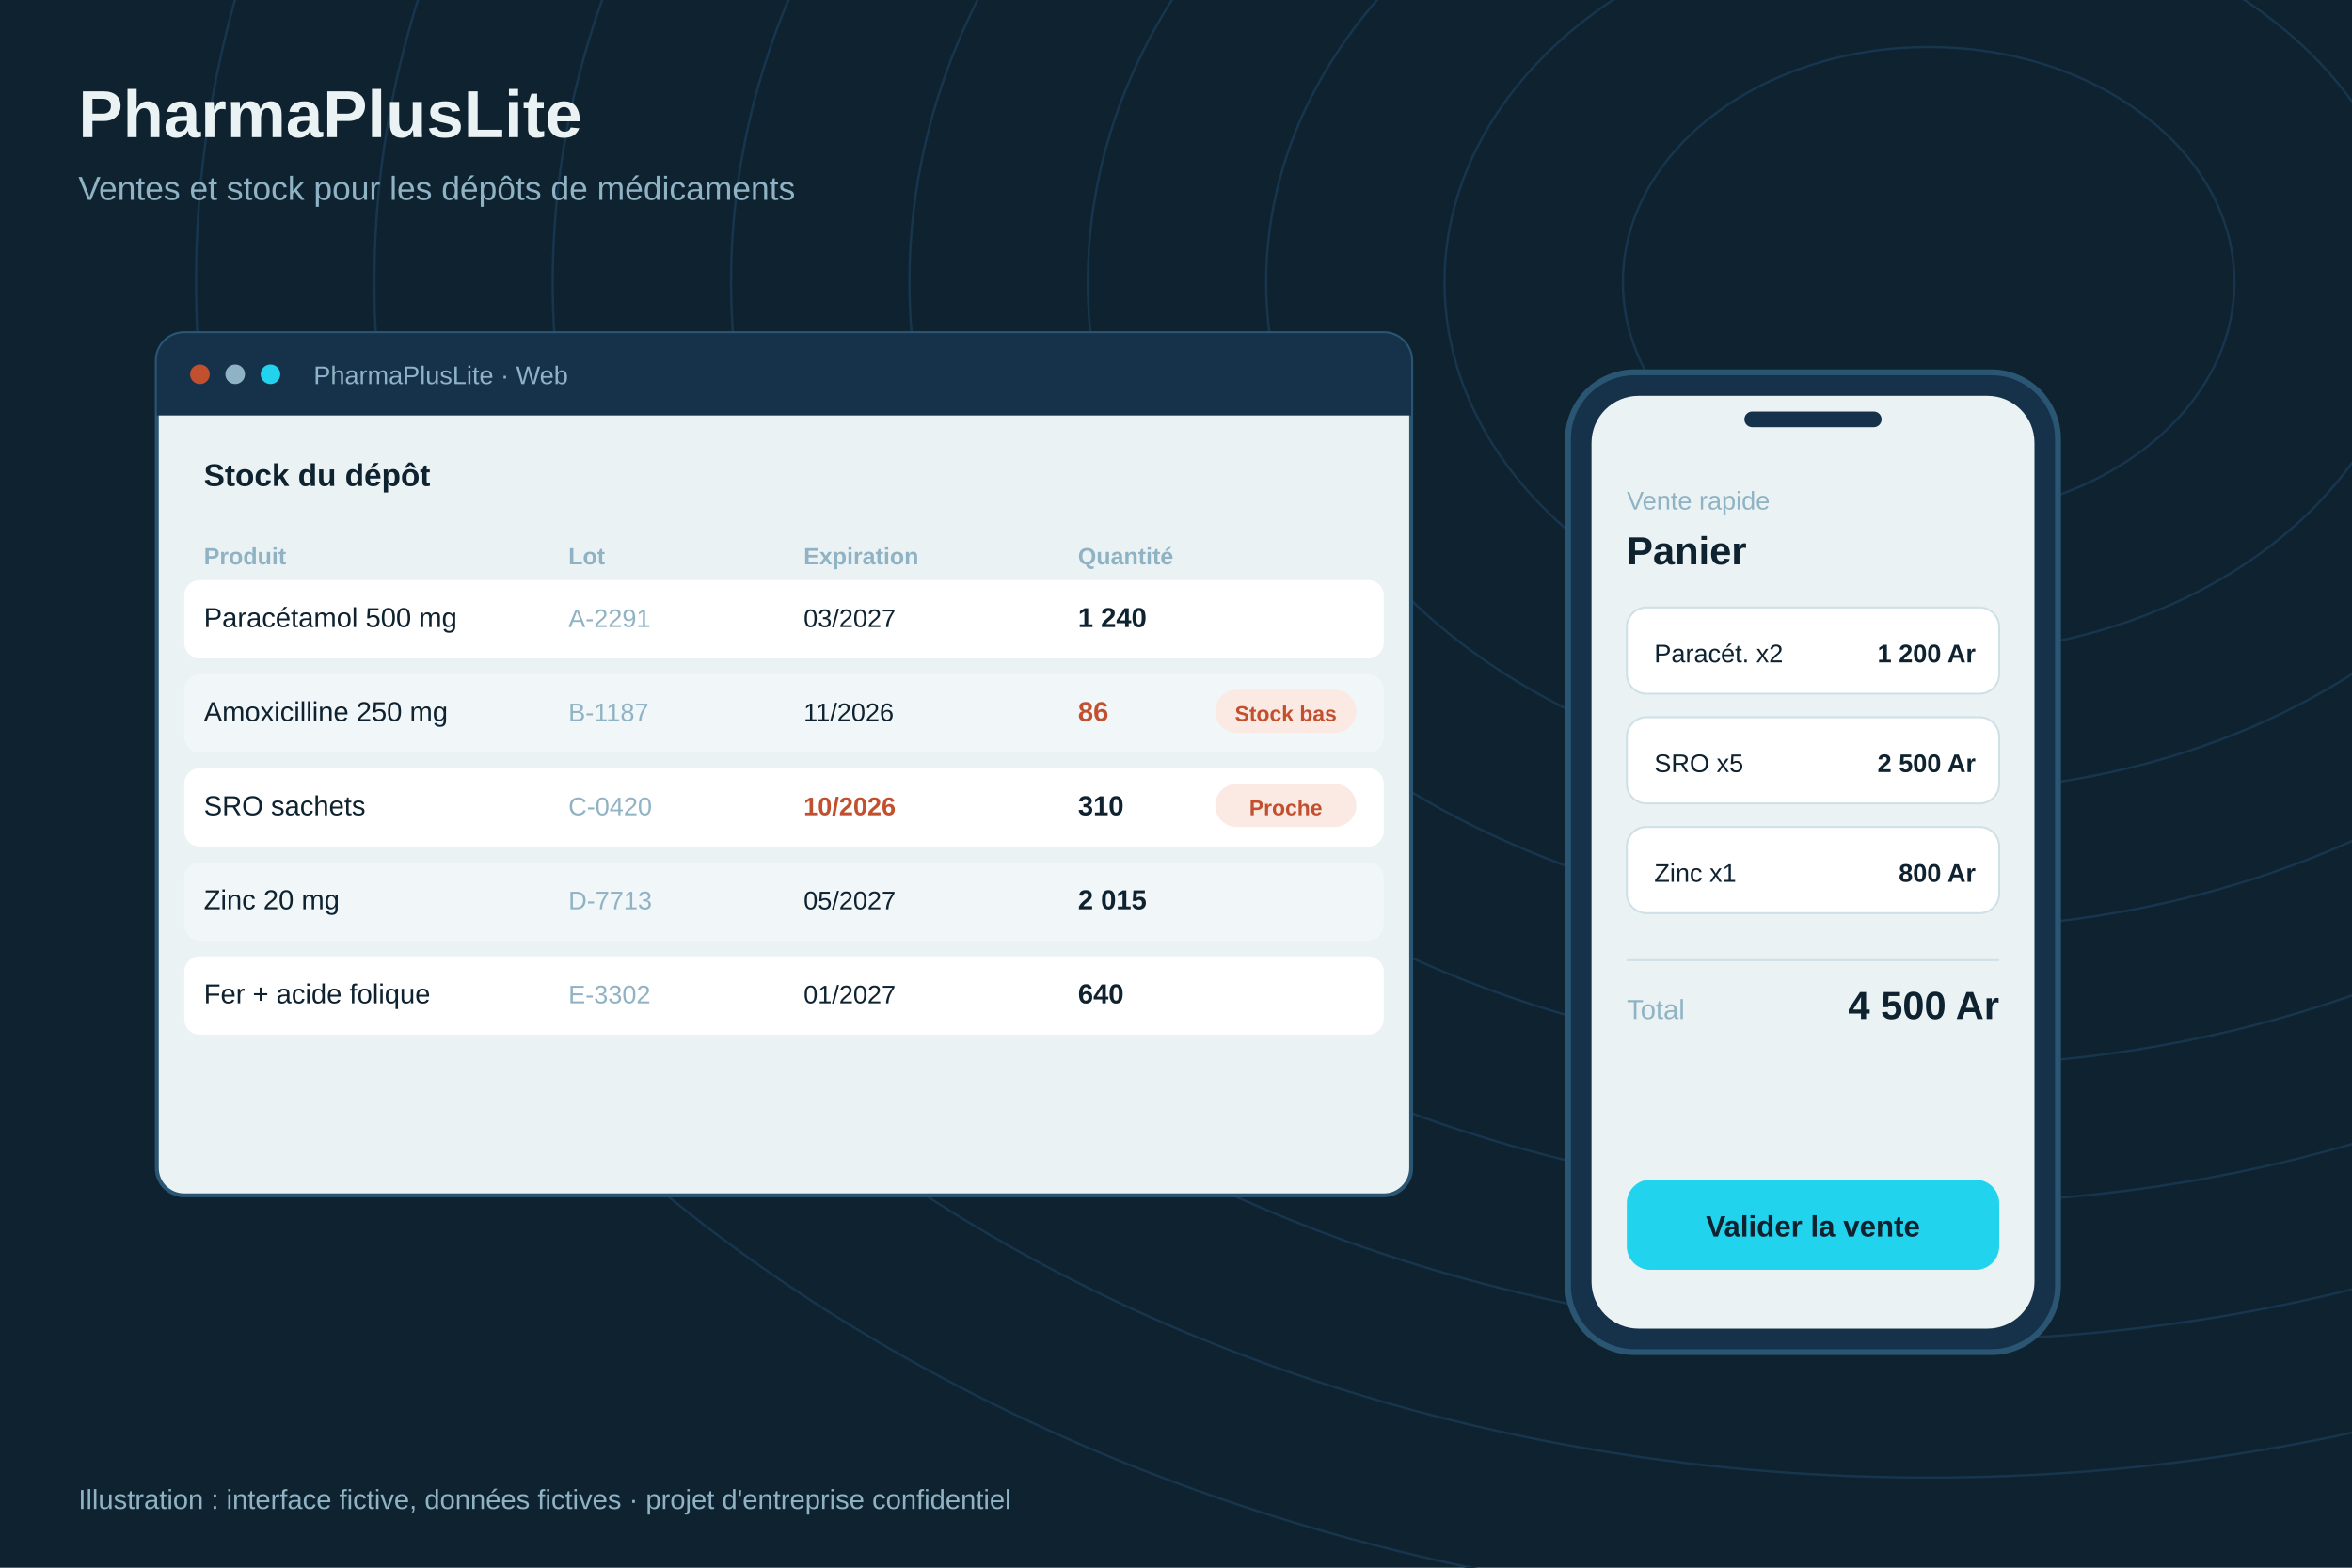
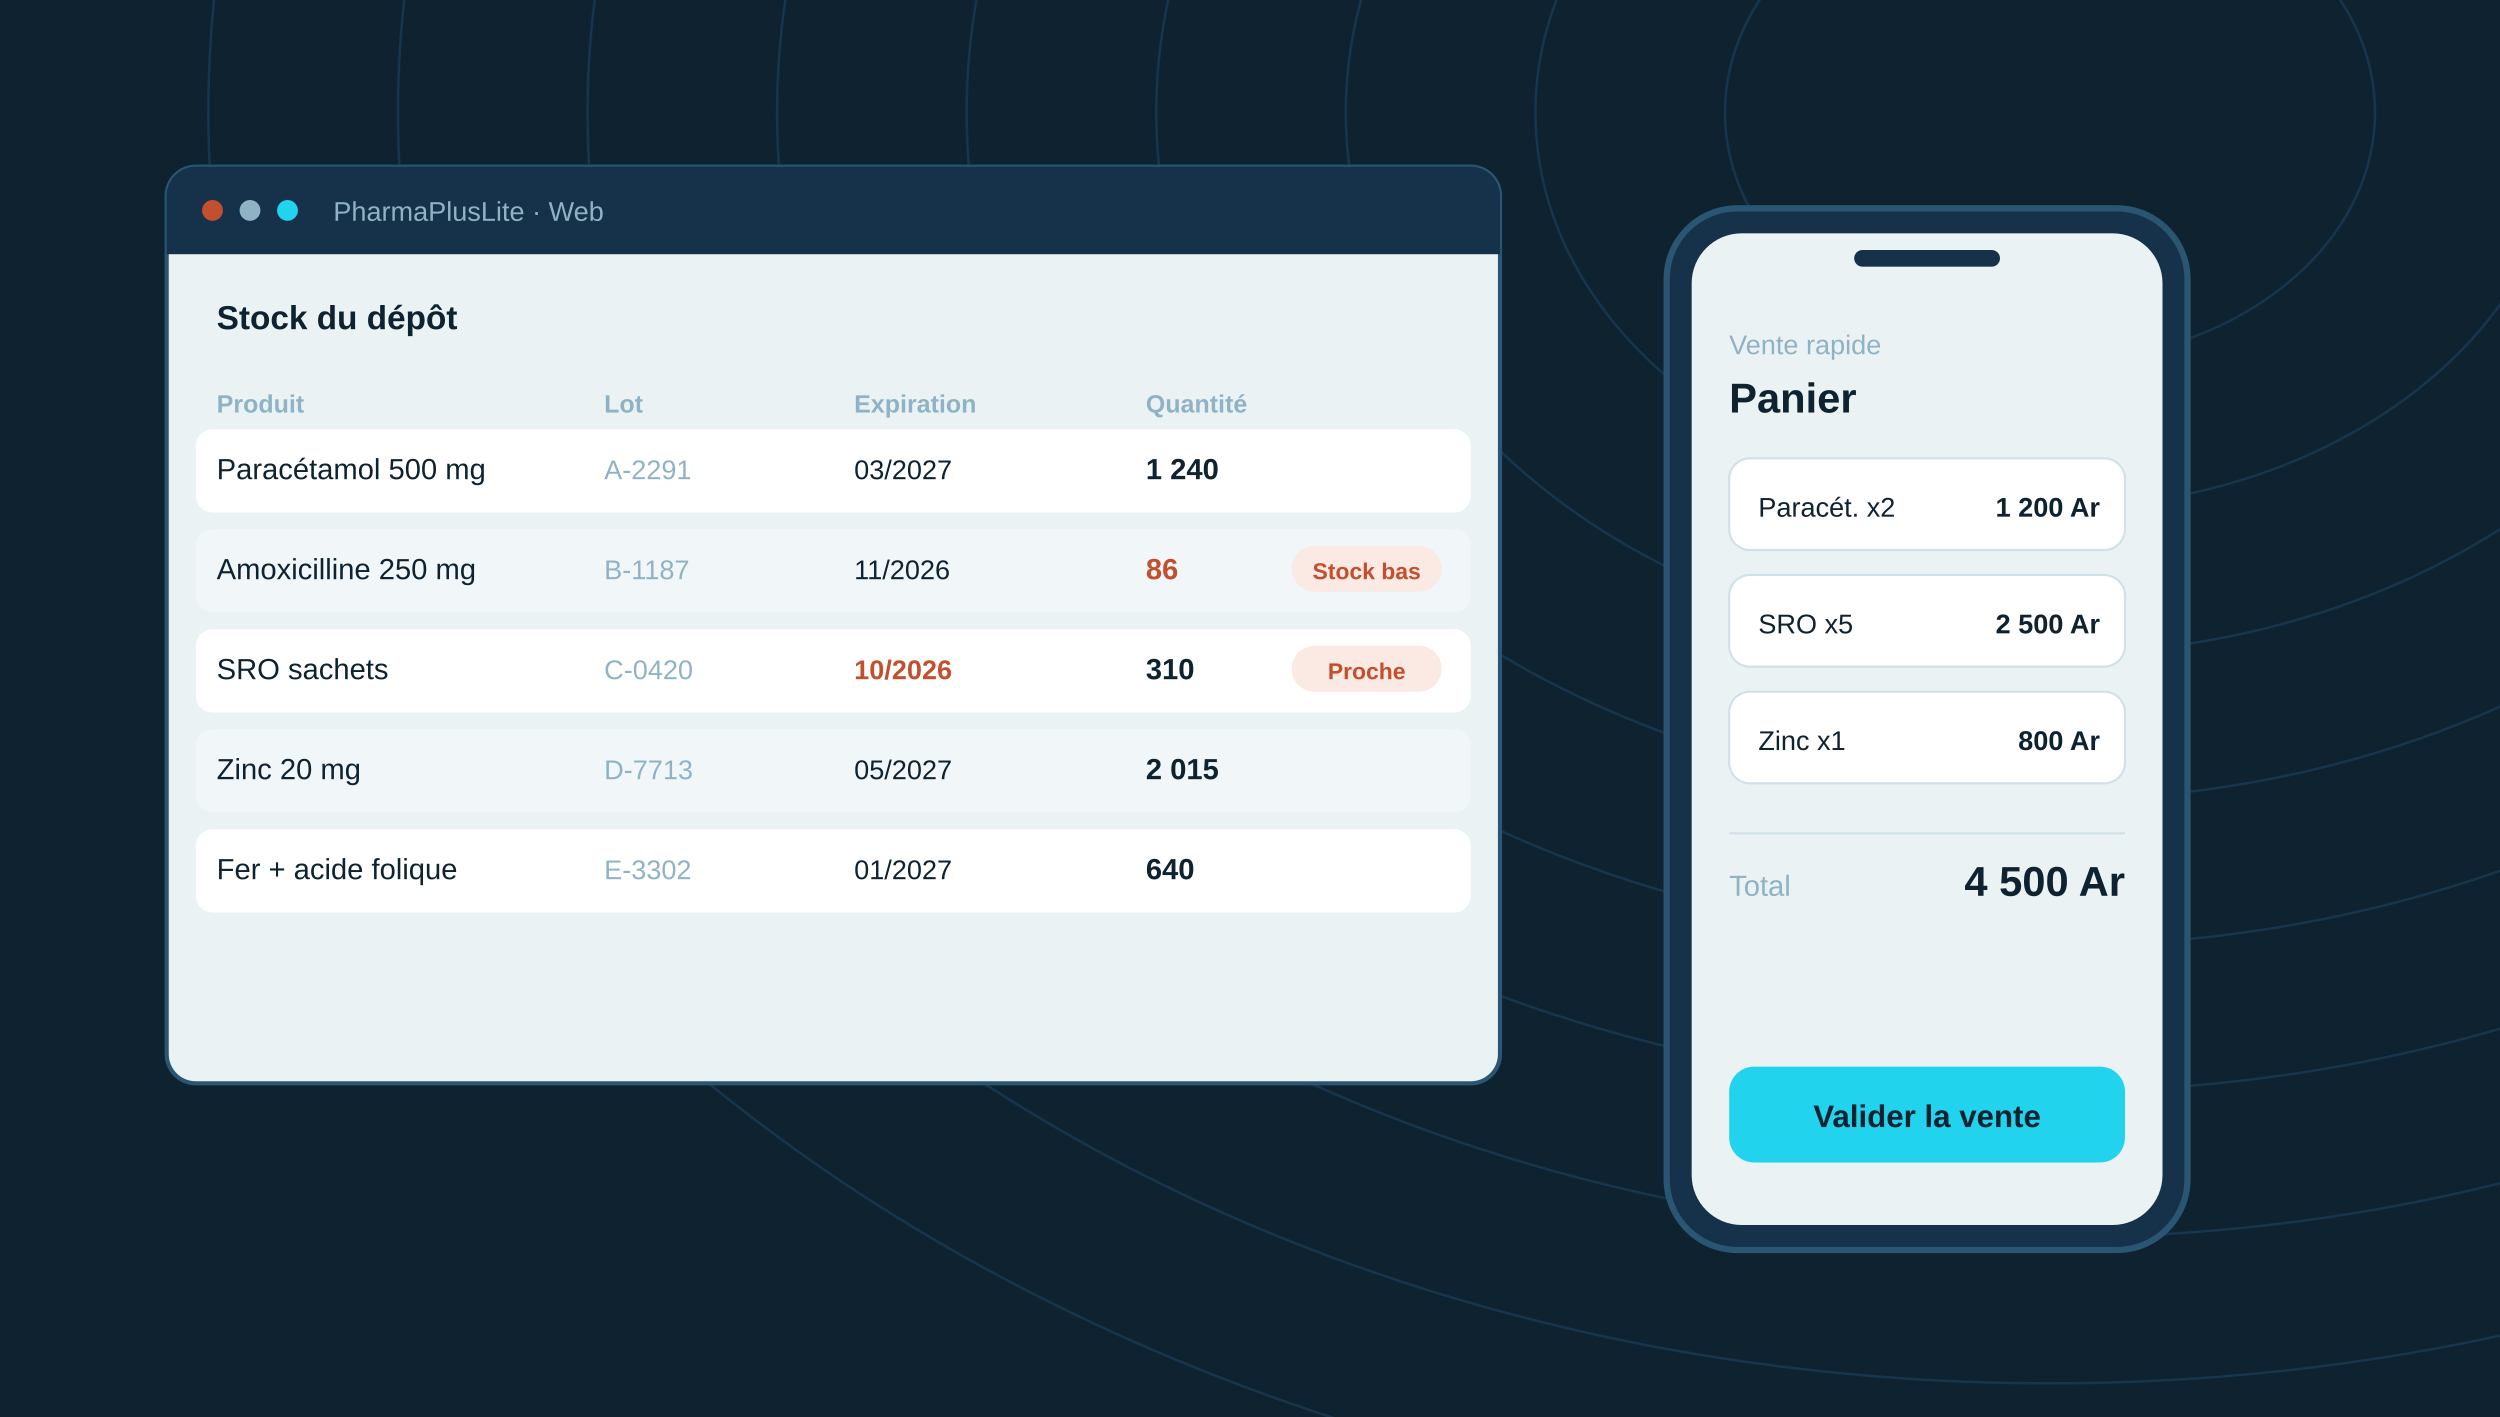
- <svg xmlns="http://www.w3.org/2000/svg" viewBox="0 0 1200 800" width="1200" height="800">
+ <svg xmlns="http://www.w3.org/2000/svg" viewBox="0 90 1200 680" width="1200" height="680">
  <rect width="1200" height="800" fill="#0E2230" />
  <g fill="none" stroke="#17354C" stroke-width="1.2">
    <ellipse cx="984" cy="144.0" rx="156.0" ry="120" />
    <ellipse cx="984" cy="144.0" rx="247.0" ry="190" />
    <ellipse cx="984" cy="144.0" rx="338.0" ry="260" />
    <ellipse cx="984" cy="144.0" rx="429.0" ry="330" />
    <ellipse cx="984" cy="144.0" rx="520.0" ry="400" />
    <ellipse cx="984" cy="144.0" rx="611.0" ry="470" />
    <ellipse cx="984" cy="144.0" rx="702.0" ry="540" />
    <ellipse cx="984" cy="144.0" rx="793.0" ry="610" />
    <ellipse cx="984" cy="144.0" rx="884.0" ry="680" />
  </g>
  <g transform="translate(80,170)">
    <rect width="640" height="440" rx="14" fill="#EAF2F4" stroke="#2A5673" stroke-width="2" />
    <path d="M0 14 a14 14 0 0 1 14 -14 h612 a14 14 0 0 1 14 14 v28 h-640 z" fill="#15324A" />
    <circle cx="22" cy="21" r="5" fill="#C2502F" />
    <circle cx="40" cy="21" r="5" fill="#8FB3C4" />
    <circle cx="58" cy="21" r="5" fill="#22D3EE" />
    <text x="80" y="26" font-family="IBM Plex Sans, Segoe UI, Arial, sans-serif" font-size="13" font-weight="400" fill="#8FB3C4" text-anchor="start">PharmaPlusLite · Web</text>
    <text x="24" y="78" font-family="IBM Plex Sans, Segoe UI, Arial, sans-serif" font-size="16" font-weight="700" fill="#0E2230" text-anchor="start">Stock du dépôt</text>
    <text x="24" y="118" font-family="IBM Plex Sans, Segoe UI, Arial, sans-serif" font-size="12" font-weight="600" fill="#8FB3C4" text-anchor="start">Produit</text>
    <text x="210" y="118" font-family="IBM Plex Sans, Segoe UI, Arial, sans-serif" font-size="12" font-weight="600" fill="#8FB3C4" text-anchor="start">Lot</text>
    <text x="330" y="118" font-family="IBM Plex Sans, Segoe UI, Arial, sans-serif" font-size="12" font-weight="600" fill="#8FB3C4" text-anchor="start">Expiration</text>
    <text x="470" y="118" font-family="IBM Plex Sans, Segoe UI, Arial, sans-serif" font-size="12" font-weight="600" fill="#8FB3C4" text-anchor="start">Quantité</text>
    <rect x="14" y="126" width="612" height="40" rx="8" fill="#fff" />
    <text x="24" y="150" font-family="IBM Plex Sans, Segoe UI, Arial, sans-serif" font-size="14" font-weight="500" fill="#0E2230" text-anchor="start">Paracétamol 500 mg</text>
    <text x="210" y="150" font-family="IBM Plex Sans, Segoe UI, Arial, sans-serif" font-size="13" font-weight="400" fill="#8FB3C4" text-anchor="start">A-2291</text>
    <text x="330" y="150" font-family="IBM Plex Sans, Segoe UI, Arial, sans-serif" font-size="13" font-weight="400" fill="#0E2230" text-anchor="start">03/2027</text>
    <text x="470" y="150" font-family="IBM Plex Sans, Segoe UI, Arial, sans-serif" font-size="14" font-weight="600" fill="#0E2230" text-anchor="start">1 240</text>
    <rect x="14" y="174" width="612" height="40" rx="8" fill="#F1F6F8" />
    <text x="24" y="198" font-family="IBM Plex Sans, Segoe UI, Arial, sans-serif" font-size="14" font-weight="500" fill="#0E2230" text-anchor="start">Amoxicilline 250 mg</text>
    <text x="210" y="198" font-family="IBM Plex Sans, Segoe UI, Arial, sans-serif" font-size="13" font-weight="400" fill="#8FB3C4" text-anchor="start">B-1187</text>
    <text x="330" y="198" font-family="IBM Plex Sans, Segoe UI, Arial, sans-serif" font-size="13" font-weight="400" fill="#0E2230" text-anchor="start">11/2026</text>
    <text x="470" y="198" font-family="IBM Plex Sans, Segoe UI, Arial, sans-serif" font-size="14" font-weight="600" fill="#C2502F" text-anchor="start">86</text>
    <rect x="540" y="182" width="72" height="22" rx="11" fill="#FBE9E3" />
    <text x="576" y="198" font-family="IBM Plex Sans, Segoe UI, Arial, sans-serif" font-size="11" font-weight="600" fill="#C2502F" text-anchor="middle">Stock bas</text>
    <rect x="14" y="222" width="612" height="40" rx="8" fill="#fff" />
    <text x="24" y="246" font-family="IBM Plex Sans, Segoe UI, Arial, sans-serif" font-size="14" font-weight="500" fill="#0E2230" text-anchor="start">SRO sachets</text>
    <text x="210" y="246" font-family="IBM Plex Sans, Segoe UI, Arial, sans-serif" font-size="13" font-weight="400" fill="#8FB3C4" text-anchor="start">C-0420</text>
    <text x="330" y="246" font-family="IBM Plex Sans, Segoe UI, Arial, sans-serif" font-size="13" font-weight="600" fill="#C2502F" text-anchor="start">10/2026</text>
    <text x="470" y="246" font-family="IBM Plex Sans, Segoe UI, Arial, sans-serif" font-size="14" font-weight="600" fill="#0E2230" text-anchor="start">310</text>
    <rect x="540" y="230" width="72" height="22" rx="11" fill="#FBE9E3" />
    <text x="576" y="246" font-family="IBM Plex Sans, Segoe UI, Arial, sans-serif" font-size="11" font-weight="600" fill="#C2502F" text-anchor="middle">Proche</text>
    <rect x="14" y="270" width="612" height="40" rx="8" fill="#F1F6F8" />
    <text x="24" y="294" font-family="IBM Plex Sans, Segoe UI, Arial, sans-serif" font-size="14" font-weight="500" fill="#0E2230" text-anchor="start">Zinc 20 mg</text>
    <text x="210" y="294" font-family="IBM Plex Sans, Segoe UI, Arial, sans-serif" font-size="13" font-weight="400" fill="#8FB3C4" text-anchor="start">D-7713</text>
    <text x="330" y="294" font-family="IBM Plex Sans, Segoe UI, Arial, sans-serif" font-size="13" font-weight="400" fill="#0E2230" text-anchor="start">05/2027</text>
    <text x="470" y="294" font-family="IBM Plex Sans, Segoe UI, Arial, sans-serif" font-size="14" font-weight="600" fill="#0E2230" text-anchor="start">2 015</text>
    <rect x="14" y="318" width="612" height="40" rx="8" fill="#fff" />
    <text x="24" y="342" font-family="IBM Plex Sans, Segoe UI, Arial, sans-serif" font-size="14" font-weight="500" fill="#0E2230" text-anchor="start">Fer + acide folique</text>
    <text x="210" y="342" font-family="IBM Plex Sans, Segoe UI, Arial, sans-serif" font-size="13" font-weight="400" fill="#8FB3C4" text-anchor="start">E-3302</text>
    <text x="330" y="342" font-family="IBM Plex Sans, Segoe UI, Arial, sans-serif" font-size="13" font-weight="400" fill="#0E2230" text-anchor="start">01/2027</text>
    <text x="470" y="342" font-family="IBM Plex Sans, Segoe UI, Arial, sans-serif" font-size="14" font-weight="600" fill="#0E2230" text-anchor="start">640</text>
  </g>
  <g transform="translate(800,190)">
    <rect width="250" height="500" rx="34" fill="#15324A" stroke="#2A5673" stroke-width="3" />
    <rect x="12" y="12" width="226" height="476" rx="24" fill="#EAF2F4" />
    <rect x="90.0" y="20" width="70" height="8" rx="4" fill="#15324A" />
    <text x="30" y="70" font-family="IBM Plex Sans, Segoe UI, Arial, sans-serif" font-size="13" font-weight="400" fill="#8FB3C4" text-anchor="start">Vente rapide</text>
    <text x="30" y="98" font-family="IBM Plex Sans, Segoe UI, Arial, sans-serif" font-size="20" font-weight="700" fill="#0E2230" text-anchor="start">Panier</text>
    <rect x="30" y="120" width="190" height="44" rx="10" fill="#fff" stroke="#CFE0E6" />
    <text x="44" y="148" font-family="IBM Plex Sans, Segoe UI, Arial, sans-serif" font-size="13" font-weight="400" fill="#0E2230" text-anchor="start">Paracét. x2</text>
    <text x="208" y="148" font-family="IBM Plex Sans, Segoe UI, Arial, sans-serif" font-size="13" font-weight="600" fill="#0E2230" text-anchor="end">1 200 Ar</text>
    <rect x="30" y="176" width="190" height="44" rx="10" fill="#fff" stroke="#CFE0E6" />
    <text x="44" y="204" font-family="IBM Plex Sans, Segoe UI, Arial, sans-serif" font-size="13" font-weight="400" fill="#0E2230" text-anchor="start">SRO x5</text>
    <text x="208" y="204" font-family="IBM Plex Sans, Segoe UI, Arial, sans-serif" font-size="13" font-weight="600" fill="#0E2230" text-anchor="end">2 500 Ar</text>
    <rect x="30" y="232" width="190" height="44" rx="10" fill="#fff" stroke="#CFE0E6" />
    <text x="44" y="260" font-family="IBM Plex Sans, Segoe UI, Arial, sans-serif" font-size="13" font-weight="400" fill="#0E2230" text-anchor="start">Zinc x1</text>
    <text x="208" y="260" font-family="IBM Plex Sans, Segoe UI, Arial, sans-serif" font-size="13" font-weight="600" fill="#0E2230" text-anchor="end">800 Ar</text>
    <line x1="30" y1="300" x2="220" y2="300" stroke="#CFE0E6" />
    <text x="30" y="330" font-family="IBM Plex Sans, Segoe UI, Arial, sans-serif" font-size="14" font-weight="400" fill="#8FB3C4" text-anchor="start">Total</text>
    <text x="220" y="330" font-family="IBM Plex Sans, Segoe UI, Arial, sans-serif" font-size="20" font-weight="700" fill="#0E2230" text-anchor="end">4 500 Ar</text>
    <rect x="30" y="412" width="190" height="46" rx="12" fill="#22D3EE" />
    <text x="125" y="441" font-family="IBM Plex Sans, Segoe UI, Arial, sans-serif" font-size="15" font-weight="700" fill="#0E2230" text-anchor="middle">Valider la vente</text>
  </g>
-   <text x="40" y="70" font-family="IBM Plex Sans, Segoe UI, Arial, sans-serif" font-size="34" font-weight="700" fill="#EAF2F4" text-anchor="start">PharmaPlusLite</text>
-   <text x="40" y="102" font-family="IBM Plex Sans, Segoe UI, Arial, sans-serif" font-size="17" font-weight="400" fill="#8FB3C4" text-anchor="start">Ventes et stock pour les dépôts de médicaments</text>
-   <text x="40" y="770" font-family="IBM Plex Sans, Segoe UI, Arial, sans-serif" font-size="14" font-weight="400" fill="#8FB3C4" text-anchor="start">Illustration : interface fictive, données fictives · projet d'entreprise confidentiel</text>
</svg>
